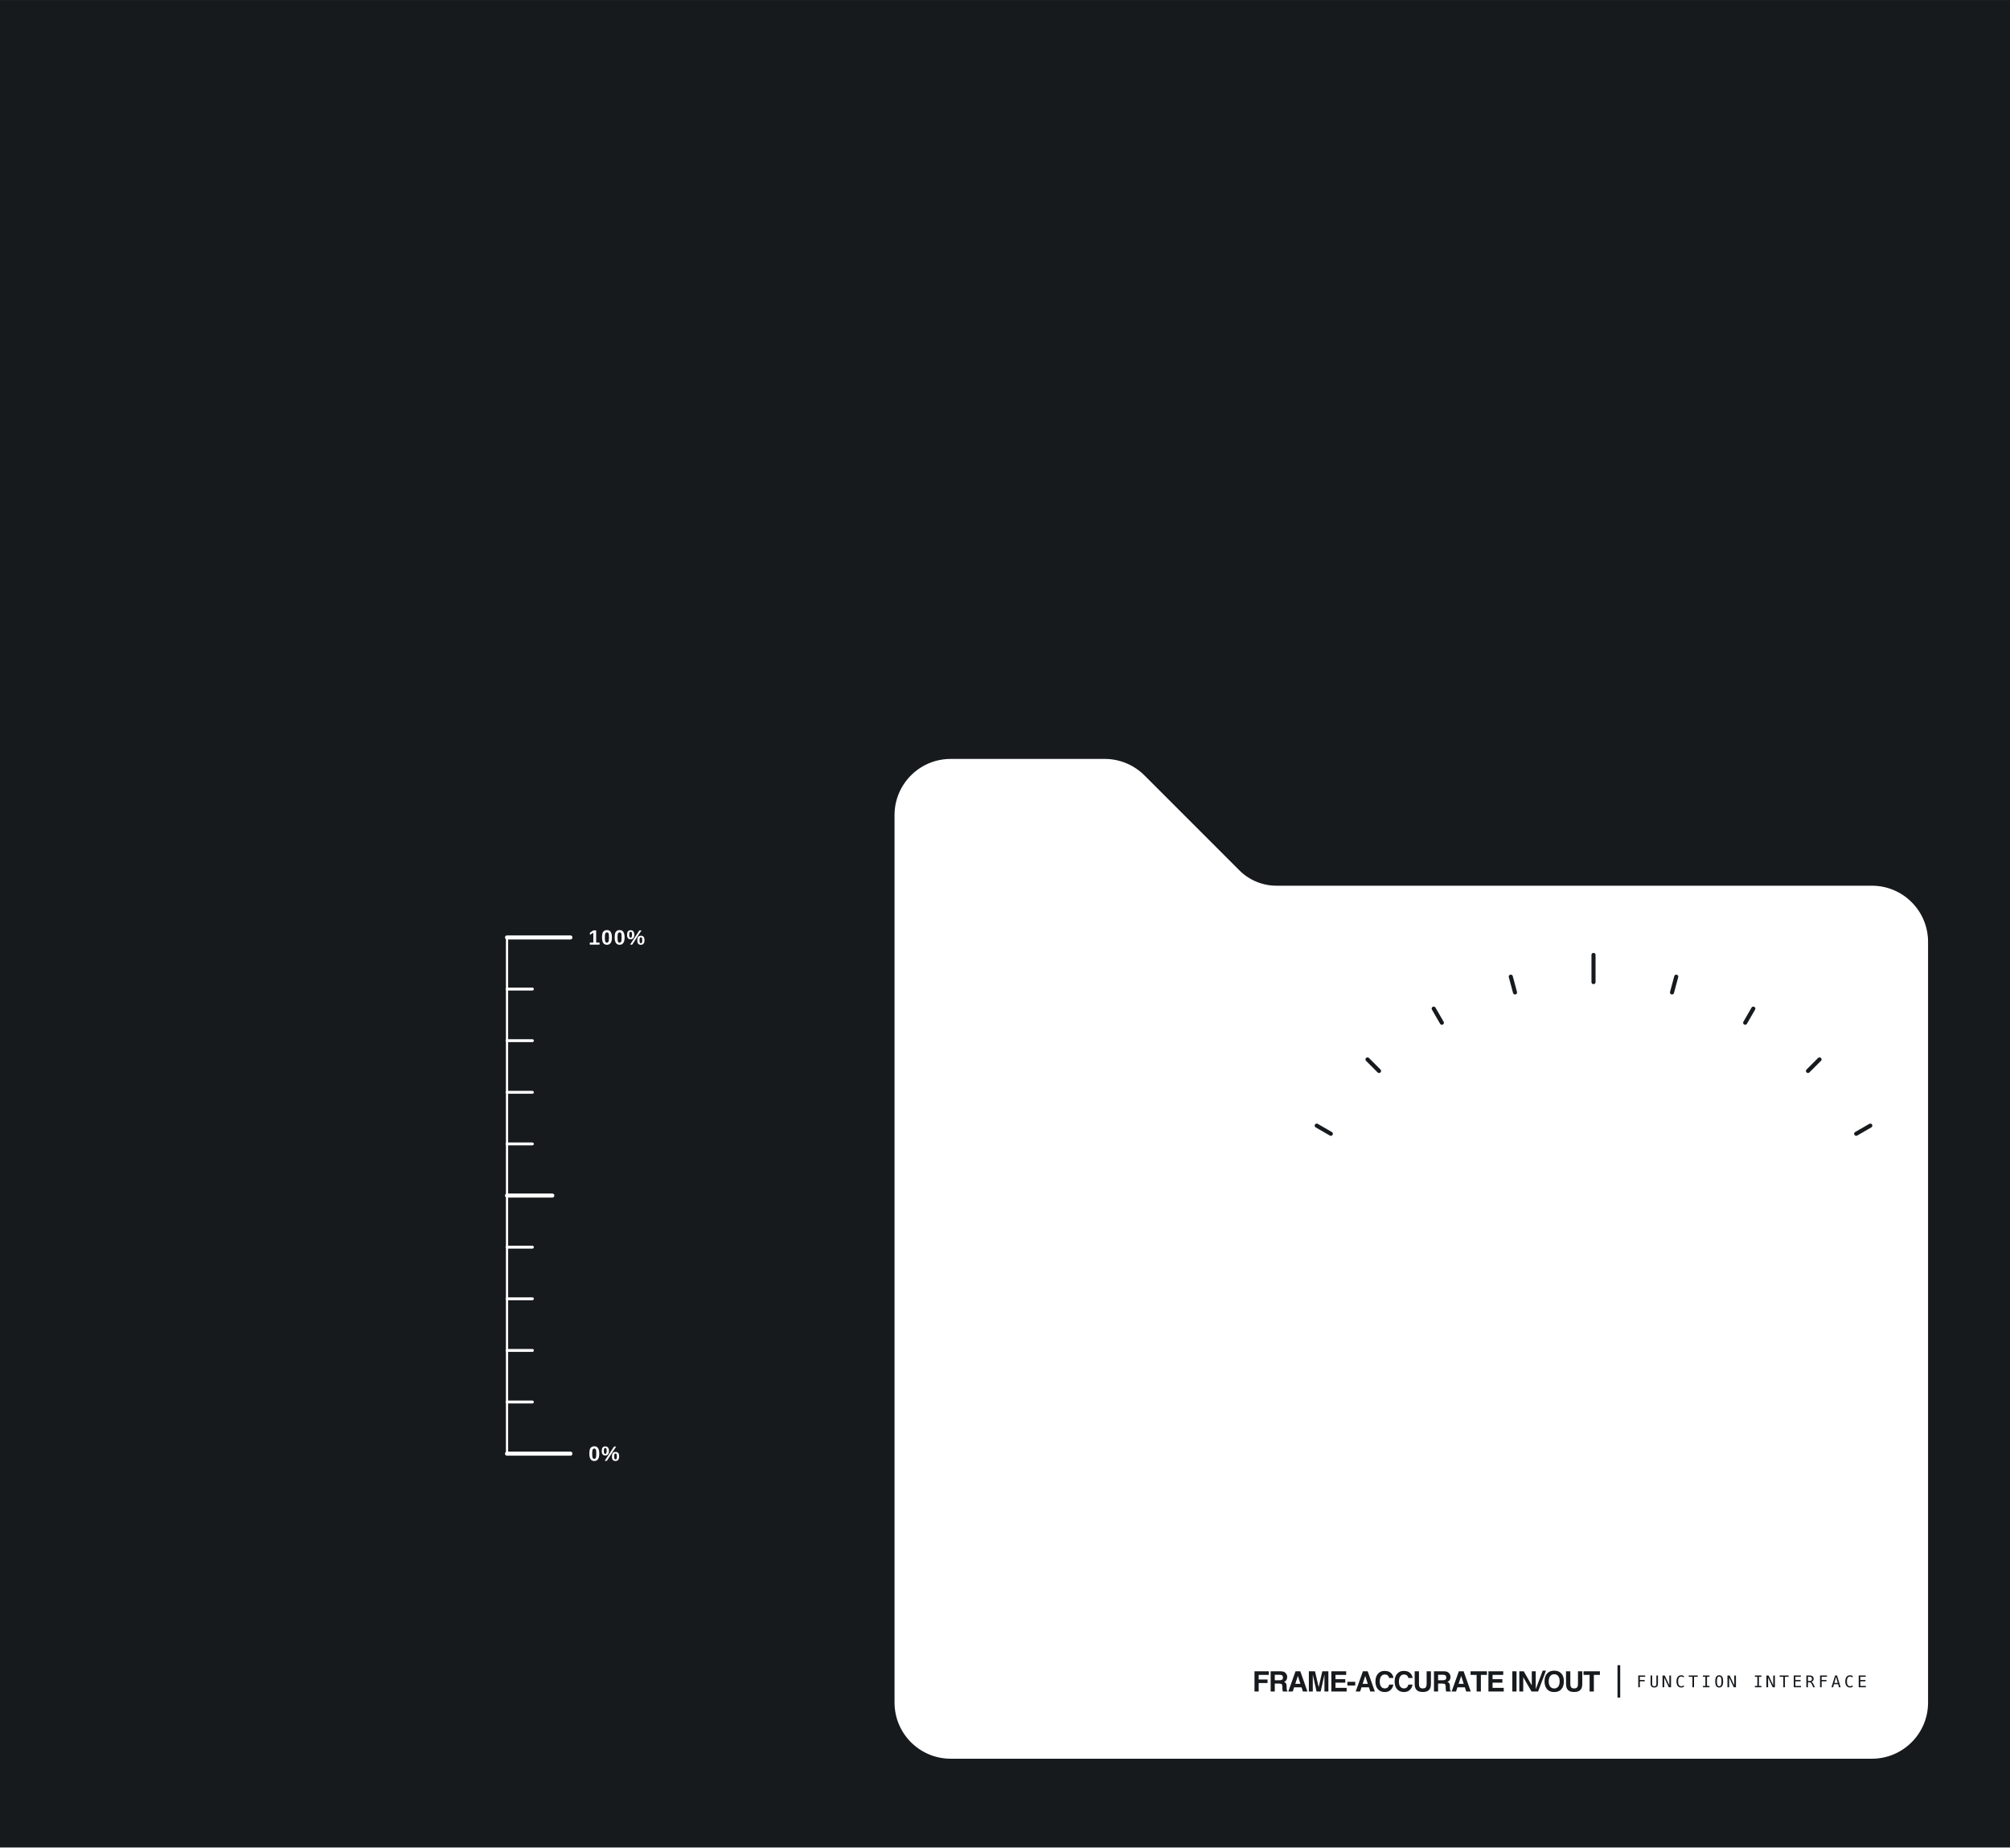
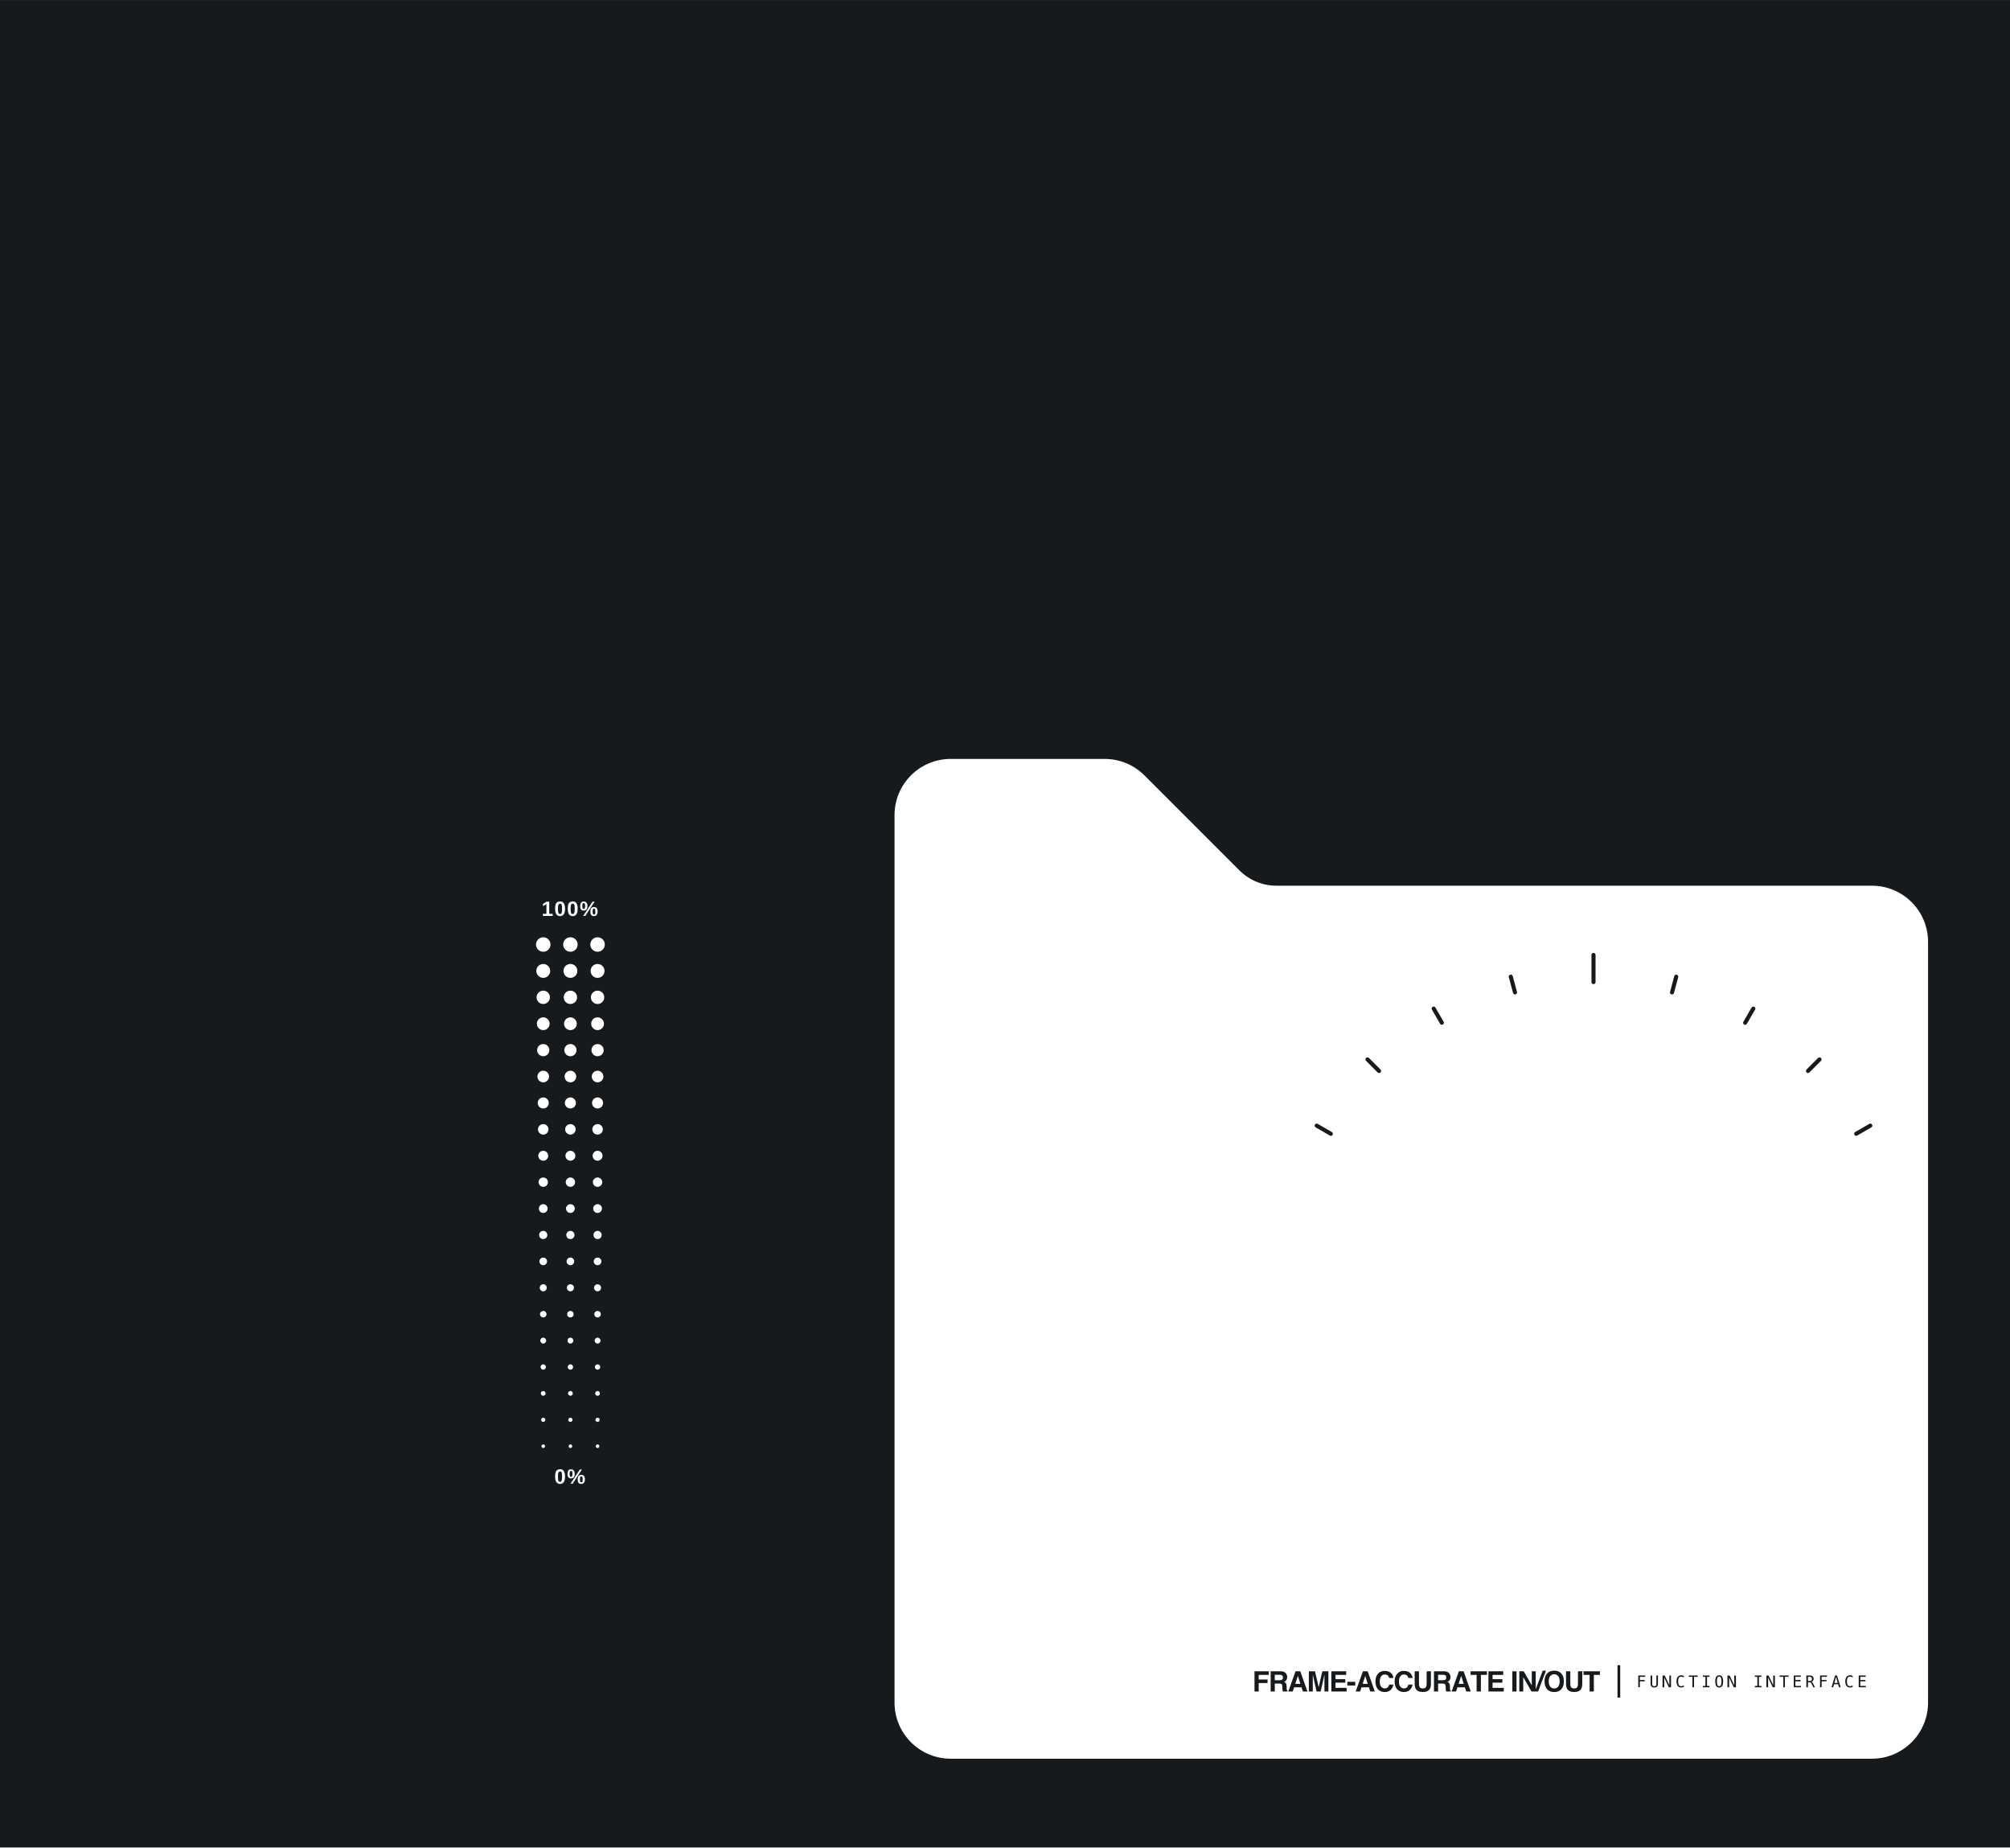
<svg xmlns="http://www.w3.org/2000/svg" width="2048" height="1882" viewBox="0 0 222 204" style="color:#ffffff">
  <rect x="0" y="0" width="222" height="204" fill="#171a1d" />
  <path id="jog-clip-field" fill="#ffffff" stroke="#ffffff" stroke-width="0.4" stroke-linejoin="round" d="M105.000 194.000 L206.750 194.000 A6.000 6.000 0 0 0 212.750 188.000 L212.750 104.000 A6.000 6.000 0 0 0 206.750 98.000 L140.985 98.000 A6.000 6.000 0 0 1 136.743 96.243 L126.257 85.757 A6.000 6.000 0 0 0 122.015 84.000 L105.000 84.000 A6.000 6.000 0 0 0 99.000 90.000 L99.000 188.000 A6.000 6.000 0 0 0 105.000 194.000 Z" />
-   <path d="M54.0 160.513 L61.0 160.513" fill="none" stroke="currentColor" stroke-width="0.45" stroke-linecap="round" transform="translate(2 0)" />
-   <text x="63.0" y="160.513" fill="currentColor" font-family="Arial, Helvetica, sans-serif" font-size="2.3" font-weight="600" letter-spacing="0.12" text-anchor="start" dominant-baseline="central" transform="translate(2 0)">0%</text>
-   <path d="M54.0 154.813 L56.8 154.813" fill="none" stroke="currentColor" stroke-width="0.32" stroke-linecap="round" transform="translate(2 0)" />
-   <path d="M54.0 149.113 L56.8 149.113" fill="none" stroke="currentColor" stroke-width="0.32" stroke-linecap="round" transform="translate(2 0)" />
-   <path d="M54.0 143.413 L56.8 143.413" fill="none" stroke="currentColor" stroke-width="0.32" stroke-linecap="round" transform="translate(2 0)" />
-   <path d="M54.0 137.713 L56.8 137.713" fill="none" stroke="currentColor" stroke-width="0.32" stroke-linecap="round" transform="translate(2 0)" />
-   <path d="M54.0 132.013 L59.0 132.013" fill="none" stroke="currentColor" stroke-width="0.45" stroke-linecap="round" transform="translate(2 0)" />
-   <path d="M54.0 126.313 L56.8 126.313" fill="none" stroke="currentColor" stroke-width="0.32" stroke-linecap="round" transform="translate(2 0)" />
-   <path d="M54.0 120.613 L56.8 120.613" fill="none" stroke="currentColor" stroke-width="0.32" stroke-linecap="round" transform="translate(2 0)" />
-   <path d="M54.0 114.913 L56.8 114.913" fill="none" stroke="currentColor" stroke-width="0.32" stroke-linecap="round" transform="translate(2 0)" />
-   <path d="M54.0 109.213 L56.8 109.213" fill="none" stroke="currentColor" stroke-width="0.32" stroke-linecap="round" transform="translate(2 0)" />
-   <path d="M54.0 103.513 L61.0 103.513" fill="none" stroke="currentColor" stroke-width="0.45" stroke-linecap="round" transform="translate(2 0)" />
-   <text x="63.0" y="103.513" fill="currentColor" font-family="Arial, Helvetica, sans-serif" font-size="2.3" font-weight="600" letter-spacing="0.12" text-anchor="start" dominant-baseline="central" transform="translate(2 0)">100%</text>
-   <path d="M54.0 160.513 L54.0 103.513" fill="none" stroke="currentColor" stroke-width="0.25" stroke-linecap="round" transform="translate(2 0)" />
+   <circle cx="58.000" cy="159.693" r="0.200" fill="currentColor" transform="translate(2 0)" />
+   <circle cx="61.000" cy="159.693" r="0.200" fill="currentColor" transform="translate(2 0)" />
+   <circle cx="64.000" cy="159.693" r="0.200" fill="currentColor" transform="translate(2 0)" />
+   <circle cx="58.000" cy="156.778" r="0.232" fill="currentColor" transform="translate(2 0)" />
+   <circle cx="61.000" cy="156.778" r="0.232" fill="currentColor" transform="translate(2 0)" />
+   <circle cx="64.000" cy="156.778" r="0.232" fill="currentColor" transform="translate(2 0)" />
+   <circle cx="58.000" cy="153.862" r="0.263" fill="currentColor" transform="translate(2 0)" />
+   <circle cx="61.000" cy="153.862" r="0.263" fill="currentColor" transform="translate(2 0)" />
+   <circle cx="64.000" cy="153.862" r="0.263" fill="currentColor" transform="translate(2 0)" />
+   <circle cx="58.000" cy="150.946" r="0.295" fill="currentColor" transform="translate(2 0)" />
+   <circle cx="61.000" cy="150.946" r="0.295" fill="currentColor" transform="translate(2 0)" />
+   <circle cx="64.000" cy="150.946" r="0.295" fill="currentColor" transform="translate(2 0)" />
+   <circle cx="58.000" cy="148.030" r="0.326" fill="currentColor" transform="translate(2 0)" />
+   <circle cx="61.000" cy="148.030" r="0.326" fill="currentColor" transform="translate(2 0)" />
+   <circle cx="64.000" cy="148.030" r="0.326" fill="currentColor" transform="translate(2 0)" />
+   <circle cx="58.000" cy="145.114" r="0.358" fill="currentColor" transform="translate(2 0)" />
+   <circle cx="61.000" cy="145.114" r="0.358" fill="currentColor" transform="translate(2 0)" />
+   <circle cx="64.000" cy="145.114" r="0.358" fill="currentColor" transform="translate(2 0)" />
+   <circle cx="58.000" cy="142.199" r="0.389" fill="currentColor" transform="translate(2 0)" />
+   <circle cx="61.000" cy="142.199" r="0.389" fill="currentColor" transform="translate(2 0)" />
+   <circle cx="64.000" cy="142.199" r="0.389" fill="currentColor" transform="translate(2 0)" />
+   <circle cx="58.000" cy="139.283" r="0.421" fill="currentColor" transform="translate(2 0)" />
+   <circle cx="61.000" cy="139.283" r="0.421" fill="currentColor" transform="translate(2 0)" />
+   <circle cx="64.000" cy="139.283" r="0.421" fill="currentColor" transform="translate(2 0)" />
+   <circle cx="58.000" cy="136.367" r="0.453" fill="currentColor" transform="translate(2 0)" />
+   <circle cx="61.000" cy="136.367" r="0.453" fill="currentColor" transform="translate(2 0)" />
+   <circle cx="64.000" cy="136.367" r="0.453" fill="currentColor" transform="translate(2 0)" />
+   <circle cx="58.000" cy="133.451" r="0.484" fill="currentColor" transform="translate(2 0)" />
+   <circle cx="61.000" cy="133.451" r="0.484" fill="currentColor" transform="translate(2 0)" />
+   <circle cx="64.000" cy="133.451" r="0.484" fill="currentColor" transform="translate(2 0)" />
+   <circle cx="58.000" cy="130.536" r="0.516" fill="currentColor" transform="translate(2 0)" />
+   <circle cx="61.000" cy="130.536" r="0.516" fill="currentColor" transform="translate(2 0)" />
+   <circle cx="64.000" cy="130.536" r="0.516" fill="currentColor" transform="translate(2 0)" />
+   <circle cx="58.000" cy="127.620" r="0.547" fill="currentColor" transform="translate(2 0)" />
+   <circle cx="61.000" cy="127.620" r="0.547" fill="currentColor" transform="translate(2 0)" />
+   <circle cx="64.000" cy="127.620" r="0.547" fill="currentColor" transform="translate(2 0)" />
+   <circle cx="58.000" cy="124.704" r="0.579" fill="currentColor" transform="translate(2 0)" />
+   <circle cx="61.000" cy="124.704" r="0.579" fill="currentColor" transform="translate(2 0)" />
+   <circle cx="64.000" cy="124.704" r="0.579" fill="currentColor" transform="translate(2 0)" />
+   <circle cx="58.000" cy="121.788" r="0.611" fill="currentColor" transform="translate(2 0)" />
+   <circle cx="61.000" cy="121.788" r="0.611" fill="currentColor" transform="translate(2 0)" />
+   <circle cx="64.000" cy="121.788" r="0.611" fill="currentColor" transform="translate(2 0)" />
+   <circle cx="58.000" cy="118.872" r="0.642" fill="currentColor" transform="translate(2 0)" />
+   <circle cx="61.000" cy="118.872" r="0.642" fill="currentColor" transform="translate(2 0)" />
+   <circle cx="64.000" cy="118.872" r="0.642" fill="currentColor" transform="translate(2 0)" />
+   <circle cx="58.000" cy="115.957" r="0.674" fill="currentColor" transform="translate(2 0)" />
+   <circle cx="61.000" cy="115.957" r="0.674" fill="currentColor" transform="translate(2 0)" />
+   <circle cx="64.000" cy="115.957" r="0.674" fill="currentColor" transform="translate(2 0)" />
+   <circle cx="58.000" cy="113.041" r="0.705" fill="currentColor" transform="translate(2 0)" />
+   <circle cx="61.000" cy="113.041" r="0.705" fill="currentColor" transform="translate(2 0)" />
+   <circle cx="64.000" cy="113.041" r="0.705" fill="currentColor" transform="translate(2 0)" />
+   <circle cx="58.000" cy="110.125" r="0.737" fill="currentColor" transform="translate(2 0)" />
+   <circle cx="61.000" cy="110.125" r="0.737" fill="currentColor" transform="translate(2 0)" />
+   <circle cx="64.000" cy="110.125" r="0.737" fill="currentColor" transform="translate(2 0)" />
+   <circle cx="58.000" cy="107.209" r="0.768" fill="currentColor" transform="translate(2 0)" />
+   <circle cx="61.000" cy="107.209" r="0.768" fill="currentColor" transform="translate(2 0)" />
+   <circle cx="64.000" cy="107.209" r="0.768" fill="currentColor" transform="translate(2 0)" />
+   <circle cx="58.000" cy="104.293" r="0.800" fill="currentColor" transform="translate(2 0)" />
+   <circle cx="61.000" cy="104.293" r="0.800" fill="currentColor" transform="translate(2 0)" />
+   <circle cx="64.000" cy="104.293" r="0.800" fill="currentColor" transform="translate(2 0)" />
+   <text x="57.819" y="100.343" fill="currentColor" font-family="Arial, Helvetica, sans-serif" font-size="2.3" font-weight="600" letter-spacing="0.12" text-anchor="start" dominant-baseline="central" transform="translate(2 0)">100%</text>
+   <text x="59.218" y="163.043" fill="currentColor" font-family="Arial, Helvetica, sans-serif" font-size="2.3" font-weight="600" letter-spacing="0.12" text-anchor="start" dominant-baseline="central" transform="translate(2 0)">0%</text>
  <g id="jog-upper-ticks" transform="translate(0 15)">
    <path d="M205.012 110.193 L206.571 109.293" fill="none" stroke="#171a1d" stroke-width="0.45" stroke-linecap="round" />
    <path d="M199.688 103.255 L200.961 101.982" fill="none" stroke="#171a1d" stroke-width="0.45" stroke-linecap="round" />
    <path d="M192.75 97.931 L193.65 96.373" fill="none" stroke="#171a1d" stroke-width="0.45" stroke-linecap="round" />
    <path d="M184.67 94.585 L185.136 92.846" fill="none" stroke="#171a1d" stroke-width="0.45" stroke-linecap="round" />
    <path d="M176 93.443 L176 90.443" fill="none" stroke="#171a1d" stroke-width="0.45" stroke-linecap="round" />
    <path d="M167.33 94.585 L166.864 92.846" fill="none" stroke="#171a1d" stroke-width="0.45" stroke-linecap="round" />
    <path d="M159.25 97.931 L158.35 96.373" fill="none" stroke="#171a1d" stroke-width="0.45" stroke-linecap="round" />
    <path d="M152.312 103.255 L151.039 101.982" fill="none" stroke="#171a1d" stroke-width="0.45" stroke-linecap="round" />
    <path d="M146.988 110.193 L145.429 109.293" fill="none" stroke="#171a1d" stroke-width="0.45" stroke-linecap="round" />
  </g>
  <g id="fiofi-esteso" fill="#171a1d">
    <path d="M140.138 184.941H139.019V185.454H139.999V185.842H139.019V186.777H138.556V184.549H140.138Z M141.278 185.902H140.796V186.777H140.341V184.546H141.435Q141.67 184.55 141.796 184.603Q141.922 184.656 142.01 184.759Q142.083 184.844 142.125 184.947Q142.168 185.05 142.168 185.182Q142.168 185.341 142.087 185.494Q142.007 185.648 141.822 185.711Q141.977 185.773 142.041 185.888Q142.106 186.002 142.106 186.237V186.386Q142.106 186.539 142.118 186.594Q142.136 186.68 142.202 186.721V186.777H141.689Q141.668 186.703 141.659 186.657Q141.641 186.564 141.639 186.465L141.636 186.258Q141.633 186.044 141.558 185.973Q141.483 185.902 141.278 185.902ZM141.561 185.496Q141.7 185.433 141.7 185.245Q141.7 185.042 141.565 184.973Q141.489 184.933 141.338 184.933H140.796V185.533H141.324Q141.482 185.533 141.561 185.496Z M143.755 186.318H142.933L142.779 186.777H142.292L143.088 184.546H143.615L144.405 186.777H143.899ZM143.625 185.934 143.347 185.056 143.059 185.934Z M144.995 186.777H144.561V184.546H145.239L145.644 186.3L146.047 184.546H146.718V186.777H146.283V185.268Q146.283 185.203 146.285 185.085Q146.286 184.968 146.286 184.905L145.864 186.777H145.411L144.992 184.905Q144.992 184.968 144.994 185.085Q144.995 185.203 144.995 185.268Z M148.584 185.802H147.5V186.376H148.735V186.777H147.045V184.546H148.681V184.941H147.5V185.415H148.584Z M148.814 185.708H149.683V186.117H148.814Z M151.198 186.318H150.376L150.222 186.777H149.734L150.531 184.546H151.057L151.847 186.777H151.342ZM151.068 185.934 150.789 185.056 150.502 185.934Z M153.585 186.61Q153.335 186.839 152.946 186.839Q152.465 186.839 152.19 186.53Q151.914 186.22 151.914 185.68Q151.914 185.095 152.227 184.779Q152.5 184.503 152.921 184.503Q153.484 184.503 153.744 184.873Q153.888 185.08 153.898 185.289H153.432Q153.387 185.129 153.316 185.047Q153.189 184.902 152.939 184.902Q152.684 184.902 152.538 185.107Q152.391 185.312 152.391 185.687Q152.391 186.063 152.546 186.249Q152.701 186.436 152.94 186.436Q153.185 186.436 153.314 186.276Q153.385 186.19 153.432 186.017H153.894Q153.833 186.382 153.585 186.61Z M155.704 186.61Q155.454 186.839 155.065 186.839Q154.584 186.839 154.309 186.53Q154.033 186.22 154.033 185.68Q154.033 185.095 154.346 184.779Q154.619 184.503 155.04 184.503Q155.603 184.503 155.863 184.873Q156.007 185.08 156.018 185.289H155.551Q155.506 185.129 155.435 185.047Q155.308 184.902 155.058 184.902Q154.804 184.902 154.657 185.107Q154.51 185.312 154.51 185.687Q154.51 186.063 154.665 186.249Q154.82 186.436 155.059 186.436Q155.305 186.436 155.433 186.276Q155.504 186.19 155.551 186.017H156.013Q155.952 186.382 155.704 186.61Z M157.569 185.917V184.546H158.043V185.917Q158.043 186.273 157.932 186.471Q157.726 186.835 157.147 186.835Q156.567 186.835 156.36 186.471Q156.249 186.273 156.249 185.917V184.546H156.723V185.917Q156.723 186.147 156.777 186.253Q156.862 186.441 157.147 186.441Q157.43 186.441 157.515 186.253Q157.569 186.147 157.569 185.917Z M159.316 185.902H158.834V186.777H158.379V184.546H159.473Q159.708 184.55 159.834 184.603Q159.961 184.656 160.048 184.759Q160.121 184.844 160.163 184.947Q160.206 185.05 160.206 185.182Q160.206 185.341 160.126 185.494Q160.045 185.648 159.861 185.711Q160.015 185.773 160.079 185.888Q160.144 186.002 160.144 186.237V186.386Q160.144 186.539 160.156 186.594Q160.174 186.68 160.241 186.721V186.777H159.728Q159.706 186.703 159.697 186.657Q159.679 186.564 159.678 186.465L159.675 186.258Q159.672 186.044 159.597 185.973Q159.522 185.902 159.316 185.902ZM159.599 185.496Q159.738 185.433 159.738 185.245Q159.738 185.042 159.603 184.973Q159.528 184.933 159.376 184.933H158.834V185.533H159.363Q159.52 185.533 159.599 185.496Z M161.794 186.318H160.972L160.817 186.777H160.33L161.126 184.546H161.653L162.443 186.777H161.937ZM161.663 185.934 161.385 185.056 161.097 185.934Z M164.228 184.546V184.941H163.56V186.777H163.091V184.941H162.42V184.546Z M165.934 185.802H164.85V186.376H166.085V186.777H164.394V184.546H166.03V184.941H164.85V185.415H165.934Z M167.034 184.546H167.497V186.777H167.034Z M169.616 186.777H169.15L168.239 185.192V186.777H167.804V184.546H168.293L169.182 186.103V184.546H169.616Z M169.525 186.777 170.39 184.478H170.748L169.881 186.777Z M171.66 186.839Q171.181 186.839 170.929 186.579Q170.589 186.259 170.589 185.658Q170.589 185.045 170.929 184.738Q171.181 184.478 171.66 184.478Q172.138 184.478 172.391 184.738Q172.728 185.045 172.728 185.658Q172.728 186.259 172.391 186.579Q172.138 186.839 171.66 186.839ZM172.1 186.24Q172.262 186.035 172.262 185.658Q172.262 185.283 172.099 185.078Q171.937 184.873 171.66 184.873Q171.383 184.873 171.218 185.077Q171.053 185.281 171.053 185.658Q171.053 186.035 171.218 186.24Q171.383 186.444 171.66 186.444Q171.937 186.444 172.1 186.24Z M174.284 185.917V184.546H174.758V185.917Q174.758 186.273 174.648 186.471Q174.442 186.835 173.862 186.835Q173.282 186.835 173.075 186.471Q172.964 186.273 172.964 185.917V184.546H173.438V185.917Q173.438 186.147 173.493 186.253Q173.577 186.441 173.862 186.441Q174.145 186.441 174.23 186.253Q174.284 186.147 174.284 185.917Z M176.705 184.546V184.941H176.037V186.777H175.568V184.941H174.897V184.546Z" />
    <rect x="178.649" y="183.873" width="0.300" height="3.577" />
    <path d="M180.941 185.01H181.709V185.158H181.119V185.507H181.654V185.656H181.119V186.313H180.941Z M182.301 185.813V185.01H182.478V185.893Q182.478 185.988 182.483 186.029Q182.488 186.069 182.501 186.091Q182.529 186.143 182.582 186.169Q182.635 186.195 182.71 186.195Q182.786 186.195 182.838 186.169Q182.891 186.143 182.919 186.091Q182.933 186.069 182.938 186.029Q182.943 185.989 182.943 185.895V185.01H183.119V185.813Q183.119 186.013 183.095 186.097Q183.07 186.181 183.009 186.236Q182.951 186.288 182.877 186.313Q182.803 186.338 182.71 186.338Q182.618 186.338 182.544 186.313Q182.47 186.288 182.411 186.236Q182.351 186.182 182.326 186.096Q182.301 186.01 182.301 185.813Z M183.623 185.014H183.864L184.374 186.083V185.014H184.561V186.313H184.32L183.811 185.244V186.313H183.623Z M185.977 186.267Q185.91 186.303 185.839 186.32Q185.769 186.338 185.689 186.338Q185.439 186.338 185.3 186.161Q185.162 185.984 185.162 185.663Q185.162 185.343 185.301 185.165Q185.44 184.986 185.689 184.986Q185.769 184.986 185.839 185.004Q185.91 185.022 185.977 185.058V185.238Q185.913 185.185 185.838 185.157Q185.764 185.129 185.689 185.129Q185.517 185.129 185.432 185.262Q185.346 185.395 185.346 185.663Q185.346 185.93 185.432 186.062Q185.517 186.195 185.689 186.195Q185.766 186.195 185.84 186.167Q185.914 186.139 185.977 186.086Z M186.516 185.01H187.51V185.158H187.102V186.313H186.925V185.158H186.516Z M188.084 185.01H188.808V185.158H188.535V186.165H188.808V186.313H188.084V186.165H188.358V185.158H188.084Z M190.133 185.663Q190.133 185.375 190.074 185.252Q190.015 185.129 189.881 185.129Q189.747 185.129 189.688 185.252Q189.629 185.375 189.629 185.663Q189.629 185.949 189.688 186.072Q189.747 186.195 189.881 186.195Q190.015 186.195 190.074 186.072Q190.133 185.95 190.133 185.663ZM190.317 185.663Q190.317 186.003 190.209 186.171Q190.102 186.338 189.881 186.338Q189.66 186.338 189.553 186.172Q189.445 186.005 189.445 185.663Q189.445 185.321 189.553 185.154Q189.661 184.986 189.881 184.986Q190.102 184.986 190.209 185.154Q190.317 185.321 190.317 185.663Z M190.794 185.014H191.035L191.545 186.083V185.014H191.732V186.313H191.491L190.981 185.244V186.313H190.794Z M193.821 185.01H194.545V185.158H194.271V186.165H194.545V186.313H193.821V186.165H194.094V185.158H193.821Z M195.096 185.014H195.337L195.847 186.083V185.014H196.035V186.313H195.794L195.284 185.244V186.313H195.096Z M196.555 185.01H197.549V185.158H197.142V186.313H196.964V185.158H196.555Z M198.12 185.01H198.894V185.158H198.296V185.509H198.867V185.657H198.296V186.165H198.91V186.313H198.12Z M200.046 185.698Q200.114 185.715 200.162 185.763Q200.21 185.812 200.281 185.957L200.459 186.313H200.269L200.114 185.984Q200.047 185.843 199.993 185.803Q199.939 185.762 199.853 185.762H199.684V186.313H199.507V185.01H199.87Q200.085 185.01 200.199 185.106Q200.314 185.203 200.314 185.387Q200.314 185.516 200.243 185.598Q200.173 185.679 200.046 185.698ZM199.684 185.154V185.617H199.877Q200.004 185.617 200.066 185.56Q200.128 185.504 200.128 185.387Q200.128 185.274 200.062 185.214Q199.996 185.154 199.87 185.154Z M201.02 185.01H201.787V185.158H201.197V185.507H201.732V185.656H201.197V186.313H201.02Z M202.788 185.165 202.602 185.832H202.974ZM202.682 185.01H202.896L203.295 186.313H203.112L203.016 185.973H202.56L202.465 186.313H202.283Z M204.621 186.267Q204.554 186.303 204.484 186.32Q204.413 186.338 204.333 186.338Q204.083 186.338 203.944 186.161Q203.806 185.984 203.806 185.663Q203.806 185.343 203.945 185.165Q204.085 184.986 204.333 184.986Q204.413 184.986 204.484 185.004Q204.554 185.022 204.621 185.058V185.238Q204.557 185.185 204.483 185.157Q204.408 185.129 204.333 185.129Q204.161 185.129 204.076 185.262Q203.99 185.395 203.99 185.663Q203.99 185.93 204.076 186.062Q204.161 186.195 204.333 186.195Q204.41 186.195 204.484 186.167Q204.558 186.139 204.621 186.086Z M205.291 185.01H206.064V185.158H205.467V185.509H206.038V185.657H205.467V186.165H206.081V186.313H205.291Z" />
  </g>
</svg>
